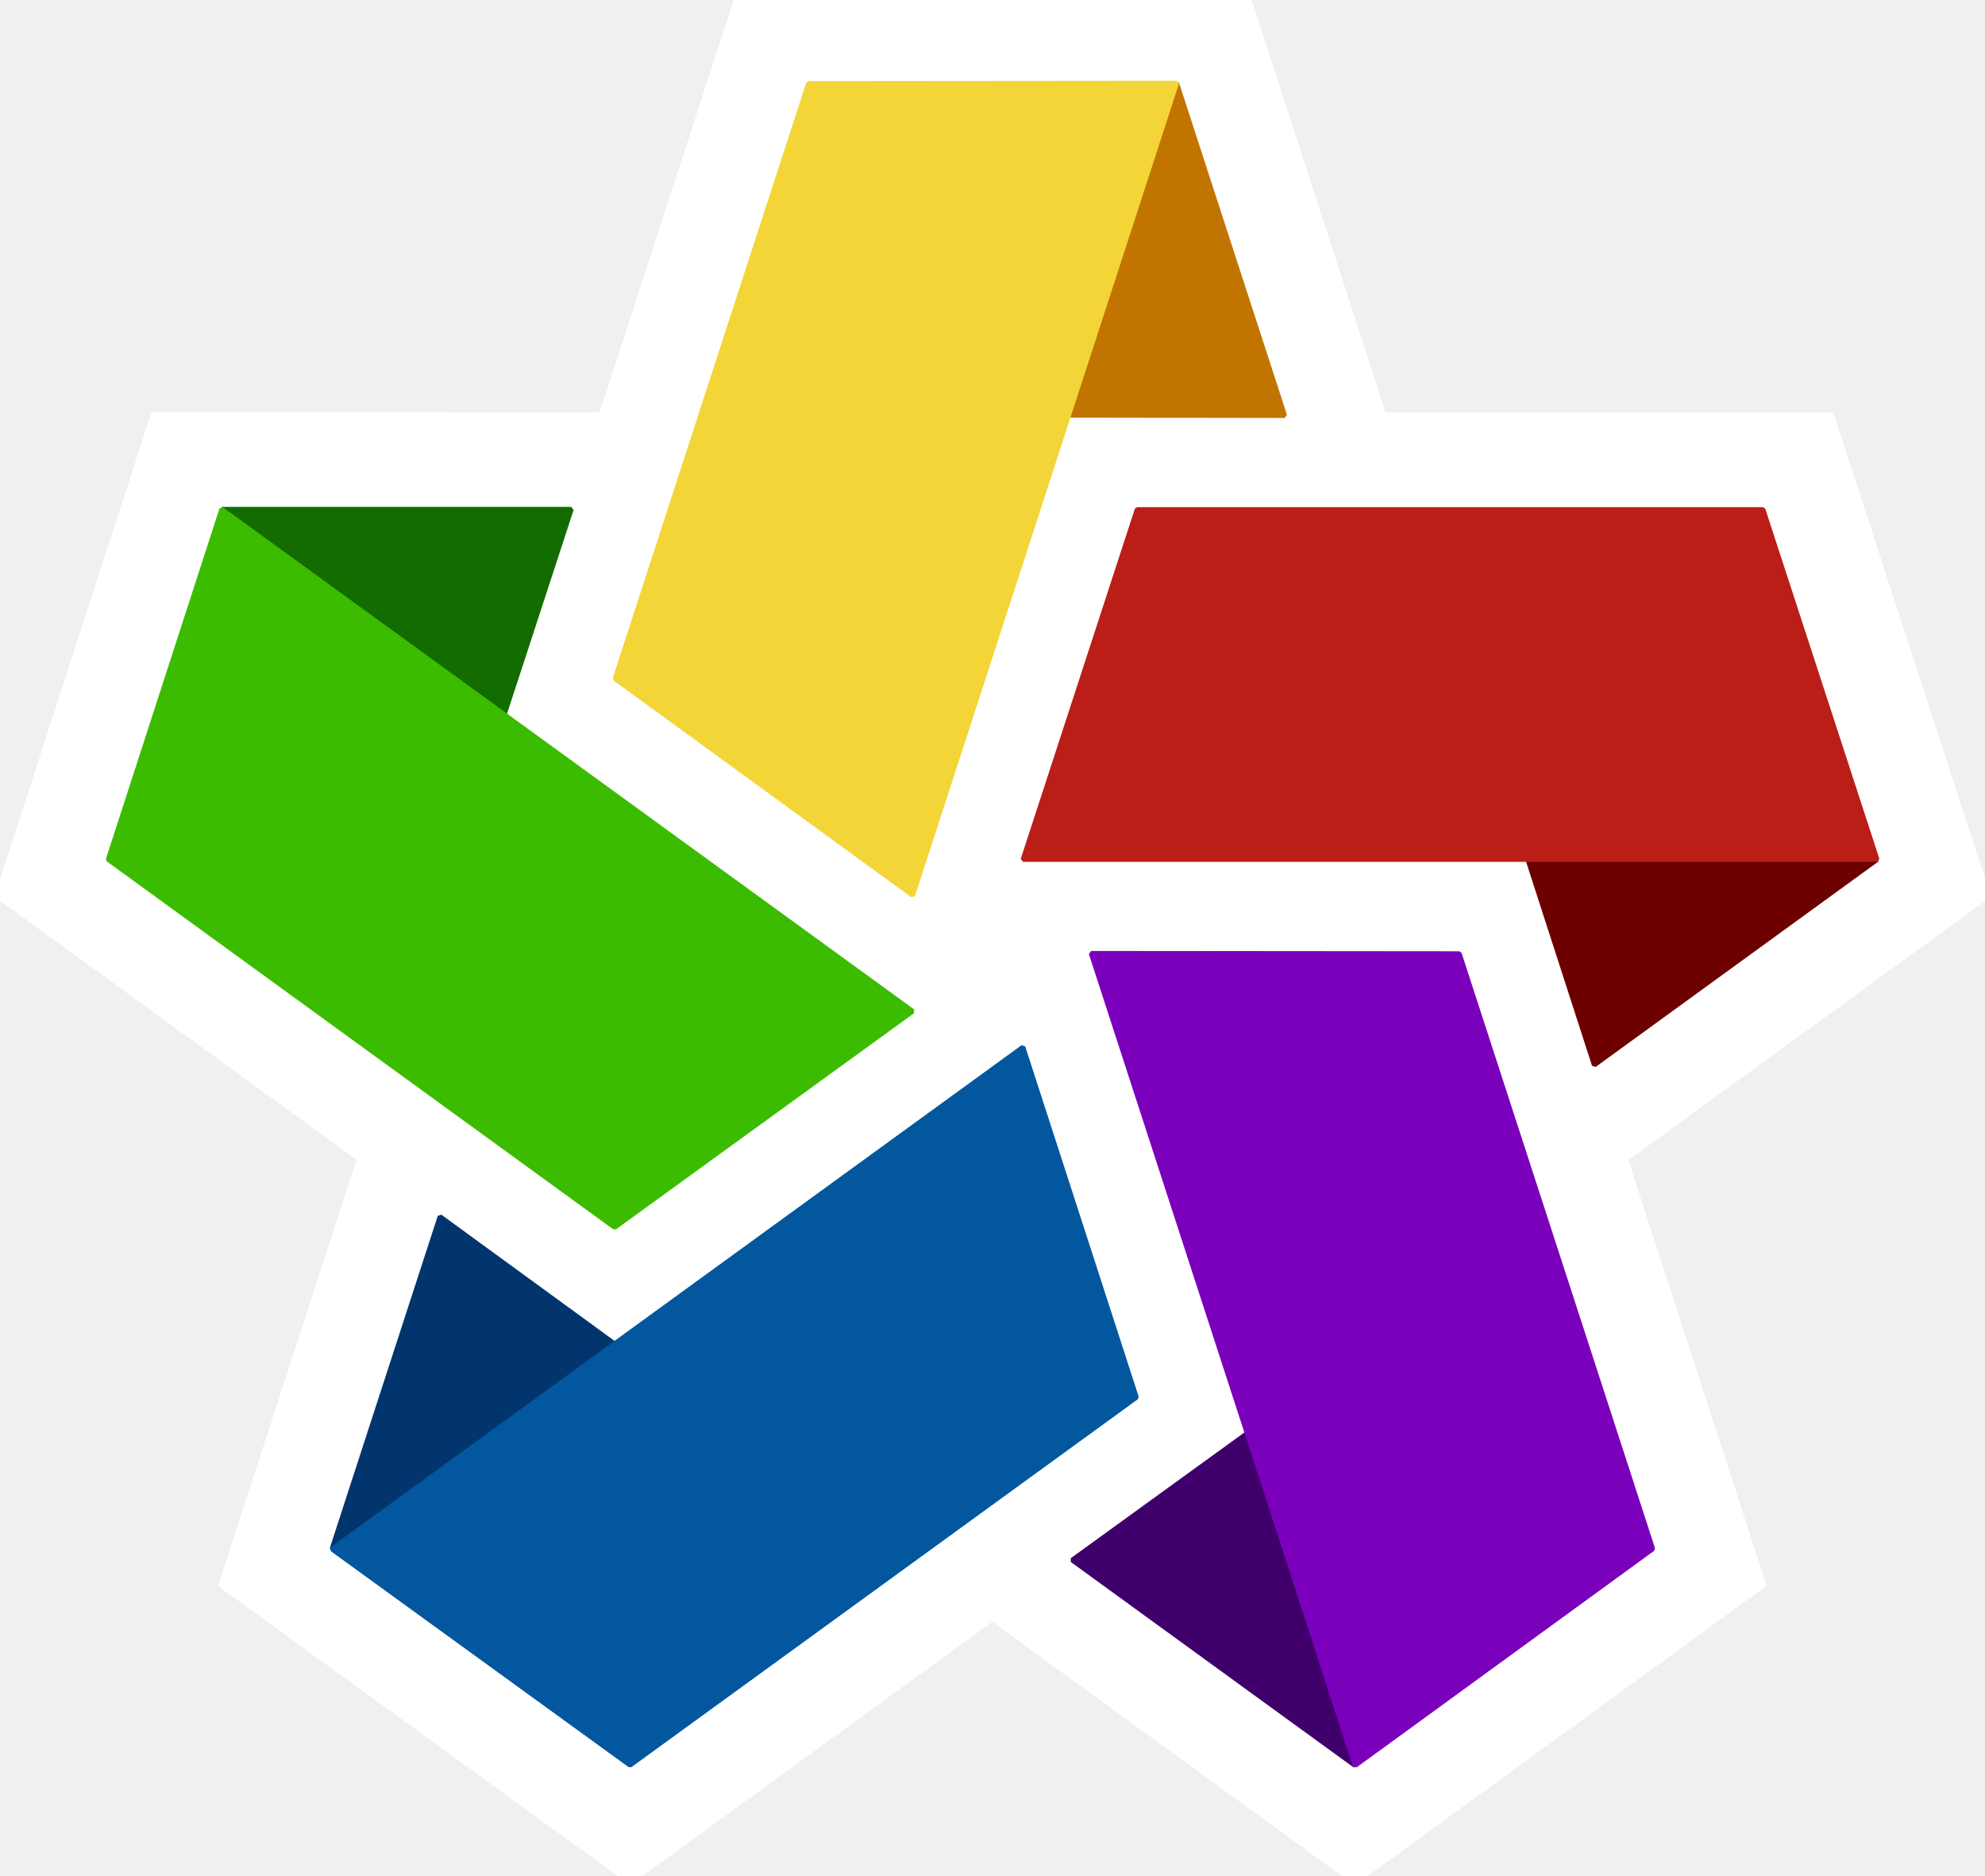
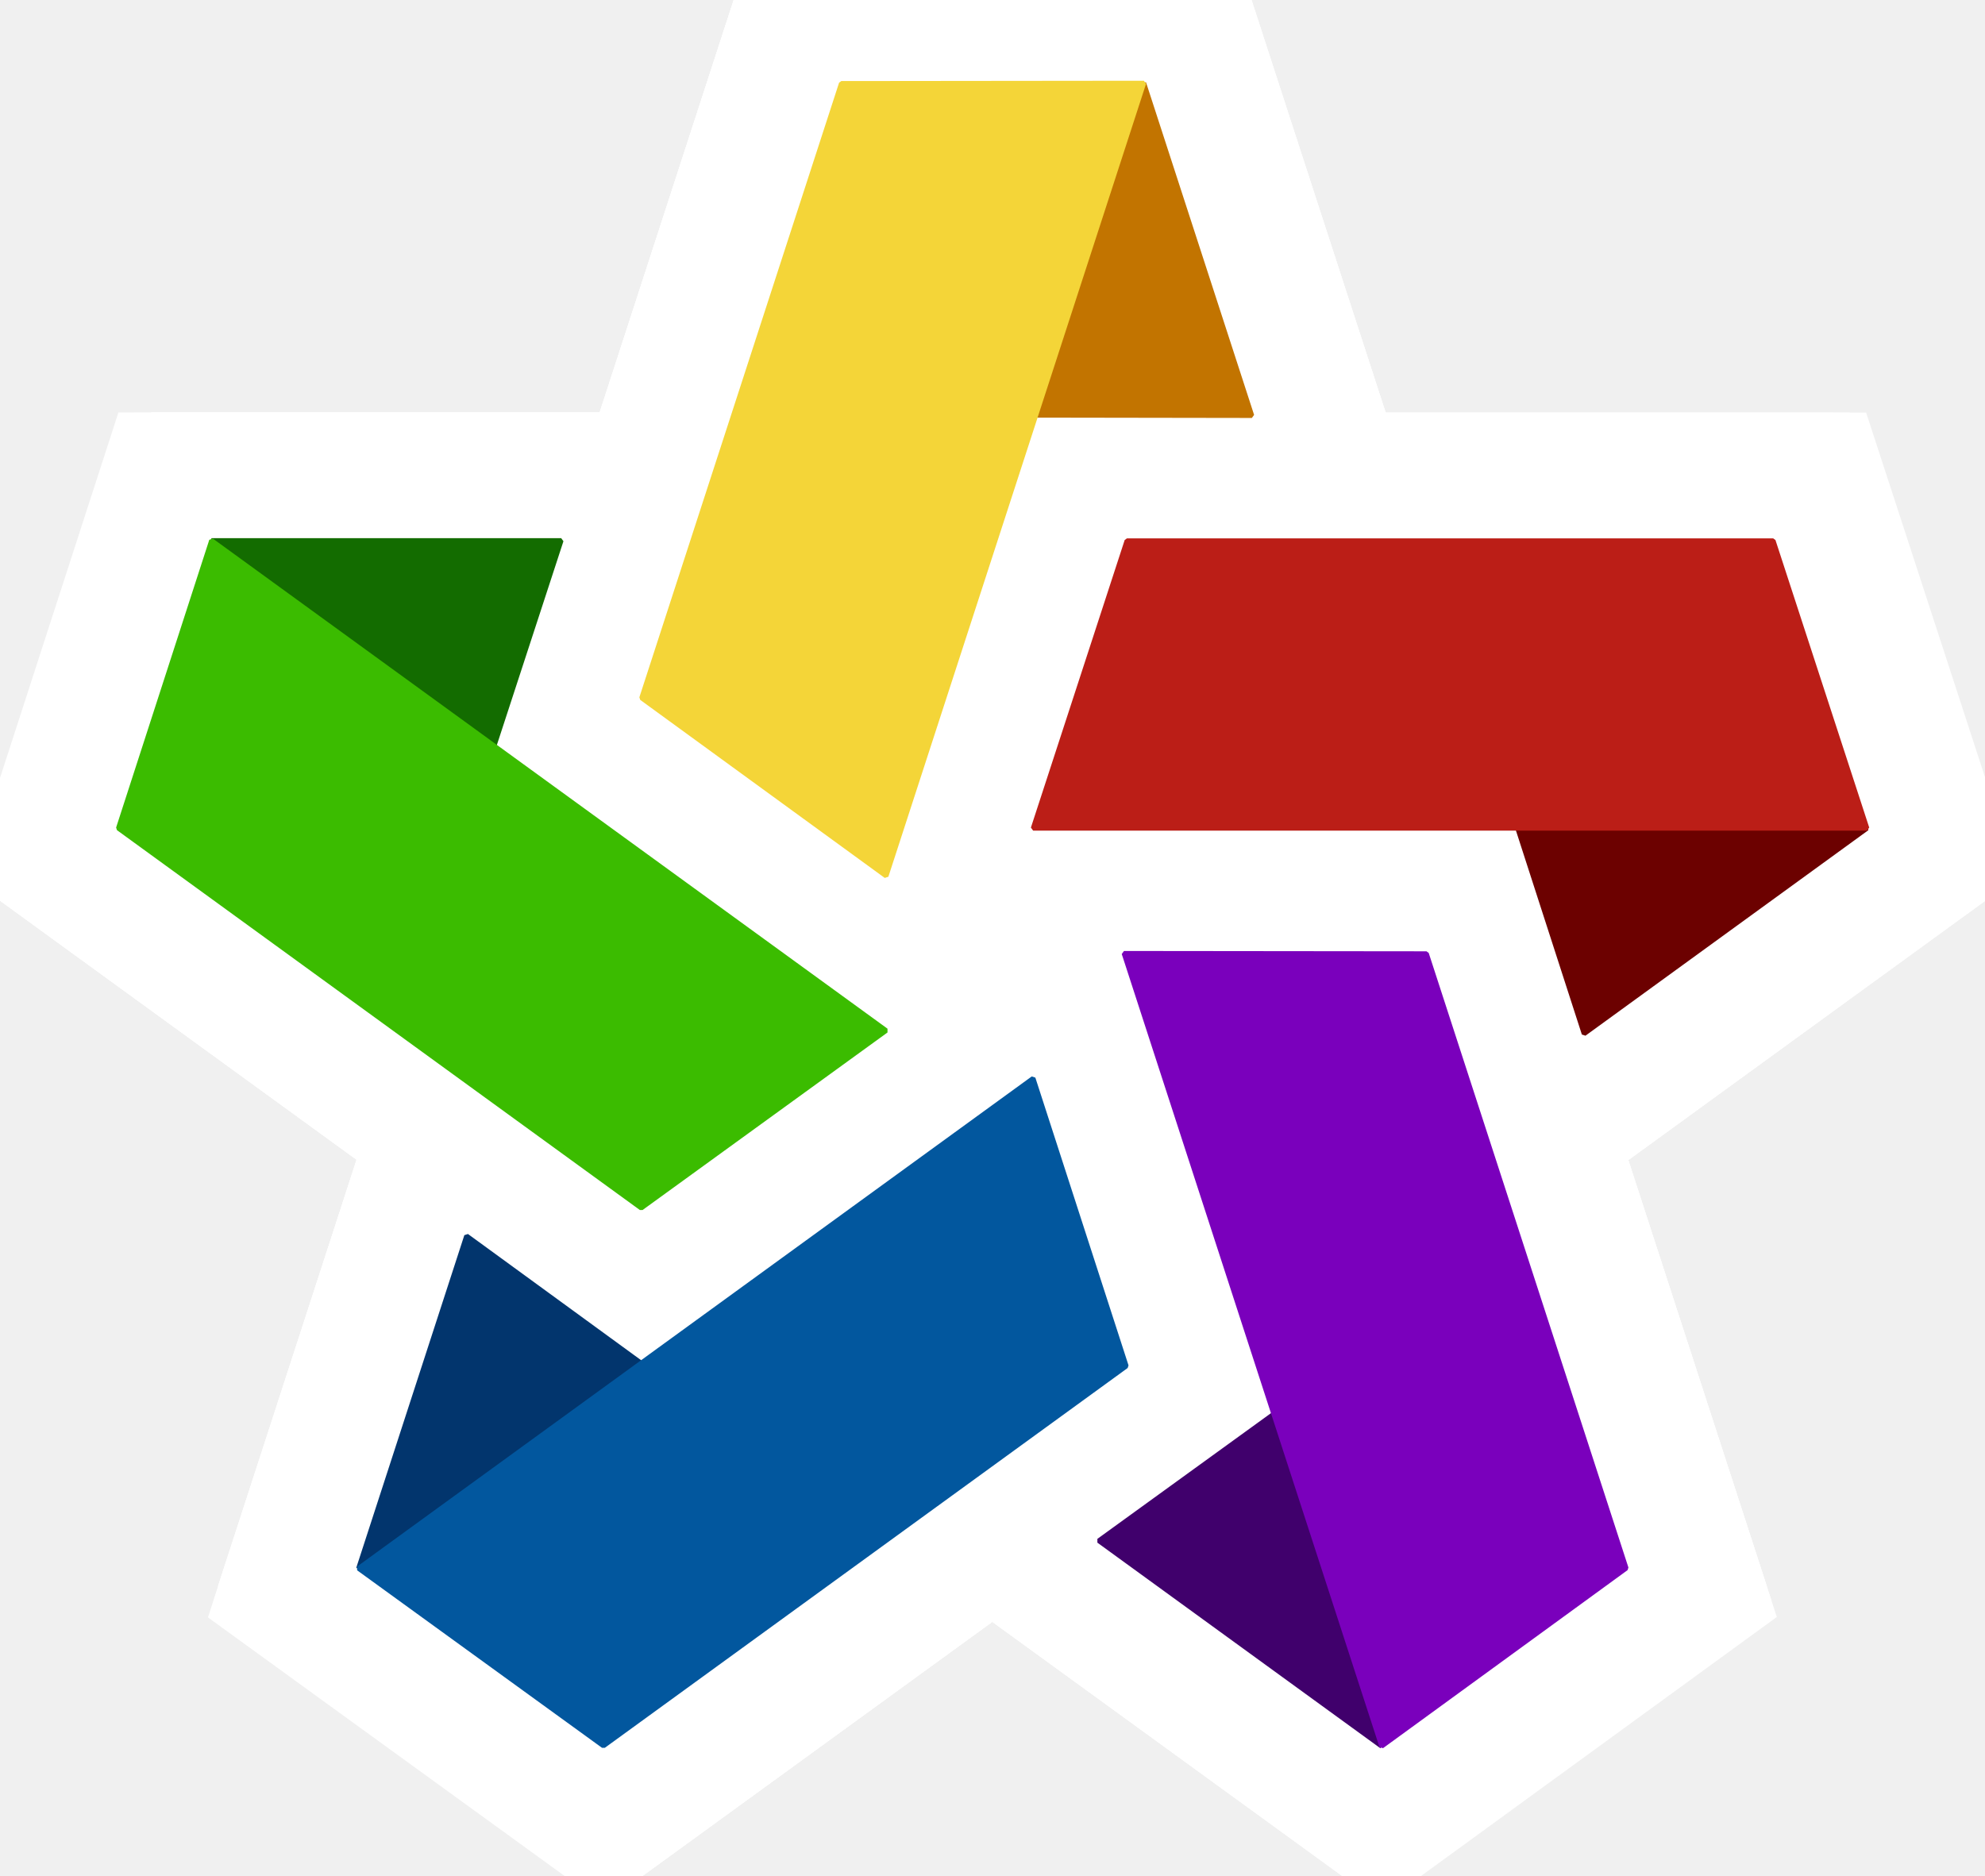
<svg xmlns="http://www.w3.org/2000/svg" xmlns:xlink="http://www.w3.org/1999/xlink" version="1.1" viewBox="-1270 -1220 2540 2400" width="100%" height="100%">
  <style type="text/css">
			.color &gt; :nth-child(1) {fill: #6c0100; stroke: #6c0100; stroke-width: 6; stroke-linejoin:bevel;} /* Red */
			.color &gt; :nth-child(2) {fill: #bb1e17; stroke: #bb1e17; stroke-width: 6; stroke-linejoin:bevel;}
			.color &gt; :nth-child(3) {fill: #40006c; stroke: #40006c; stroke-width: 6; stroke-linejoin:bevel;} /* Purple */
			.color &gt; :nth-child(4) {fill: #7A00bc; stroke: #7A00bc; stroke-width: 6; stroke-linejoin:bevel;}
			.color &gt; :nth-child(5) {fill: #02356d; stroke: #02356d; stroke-width: 6; stroke-linejoin:bevel;} /* Blue */
			.color &gt; :nth-child(6) {fill: #02579e; stroke: #02579e; stroke-width: 6; stroke-linejoin:bevel;}
			.color &gt; :nth-child(7) {fill: #136c00; stroke: #136c00; stroke-width: 6; stroke-linejoin:bevel;} /* Green */
			.color &gt; :nth-child(8) {fill: #3bbc00; stroke: #3bbc00; stroke-width: 6; stroke-linejoin:bevel;}
			.color &gt; :nth-child(9) {fill: #c27400; stroke: #c27400; stroke-width: 6; stroke-linejoin:bevel;} /* Yellow */
			.color &gt; :nth-child(10){fill: #f4d538; stroke: #f4d538; stroke-width: 6; stroke-linejoin:bevel;}
			.border &gt; * {fill: white; stroke: white; stroke-width: 8;}
			.m10 {display: none}
	</style>
  <defs>
    <polygon id="E10" points="  0, 0      224, -688   1052, -688   1256, -62    809, 263   724, 0    " />
    <polygon id="M10a" points=" 32, -100   191, -588    980, -588   1138, -100                        " />
    <polygon id="M10b" points="                                     1138, -100   777, 163   691, -100 " />
    <polygon id="E12" points="  0, 0      224, -688   1073, -688   1273, -74    809, 263   724, 0    " />
    <polygon id="M12a" points=" 39, -120   185, -568    986, -568   1132, -120                        " />
    <polygon id="M12b" points="                                     1132, -120   770, 143   685, -120 " />
+     <polygon id="E14" points="  0, 0      224, -688   1094, -688   1290, -87    809, 263   724, 0    " />
+     <polygon id="M14a" points=" 45, -140   178, -548    993, -548   1125, -140                        " />
+     <polygon id="M14b" points="                                     1125, -140   764, 123   678, -140 " />
+     <polygon id="E16" points="  0, 0      224, -688   1115, -688   1307, -99    809, 263   724, 0    " />
+     <polygon id="M16a" points=" 52, -160   172, -528    999, -528   1119, -160                        " />
+     <polygon id="M16b" points="                                     1119, -160   757, 103   672, -160 " />
  </defs>
  <g class="logo m10">
    <g class="border">
      <use xlink:href="#E10" transform="rotate(0)" />
      <use xlink:href="#E10" transform="rotate(72)" />
      <use xlink:href="#E10" transform="rotate(144)" />
      <use xlink:href="#E10" transform="rotate(216)" />
      <use xlink:href="#E10" transform="rotate(288)" />
    </g>
    <g class="color">
      <use xlink:href="#M10b" transform="rotate(0)" />
      <use xlink:href="#M10a" transform="rotate(0)" />
      <use xlink:href="#M10b" transform="rotate(72)" />
      <use xlink:href="#M10a" transform="rotate(72)" />
      <use xlink:href="#M10b" transform="rotate(144)" />
      <use xlink:href="#M10a" transform="rotate(144)" />
      <use xlink:href="#M10b" transform="rotate(216)" />
      <use xlink:href="#M10a" transform="rotate(216)" />
      <use xlink:href="#M10b" transform="rotate(288)" />
      <use xlink:href="#M10a" transform="rotate(288)" />
    </g>
  </g>
  <g class="logo m12">
    <g class="border">
      <use xlink:href="#E12" transform="rotate(0)" />
      <use xlink:href="#E12" transform="rotate(72)" />
      <use xlink:href="#E12" transform="rotate(144)" />
      <use xlink:href="#E12" transform="rotate(216)" />
      <use xlink:href="#E12" transform="rotate(288)" />
    </g>
    <g class="color">
      <use xlink:href="#M12b" transform="rotate(0)" />
      <use xlink:href="#M12a" transform="rotate(0)" />
      <use xlink:href="#M12b" transform="rotate(72)" />
      <use xlink:href="#M12a" transform="rotate(72)" />
      <use xlink:href="#M12b" transform="rotate(144)" />
      <use xlink:href="#M12a" transform="rotate(144)" />
      <use xlink:href="#M12b" transform="rotate(216)" />
      <use xlink:href="#M12a" transform="rotate(216)" />
      <use xlink:href="#M12b" transform="rotate(288)" />
      <use xlink:href="#M12a" transform="rotate(288)" />
    </g>
  </g>
+   <g class="logo m14">
+     <g class="border">
+       <use xlink:href="#E14" transform="rotate(0)" />
+       <use xlink:href="#E14" transform="rotate(72)" />
+       <use xlink:href="#E14" transform="rotate(144)" />
+       <use xlink:href="#E14" transform="rotate(216)" />
+       <use xlink:href="#E14" transform="rotate(288)" />
+     </g>
+     <g class="color">
+       <use xlink:href="#M14b" transform="rotate(0)" />
+       <use xlink:href="#M14a" transform="rotate(0)" />
+       <use xlink:href="#M14b" transform="rotate(72)" />
+       <use xlink:href="#M14a" transform="rotate(72)" />
+       <use xlink:href="#M14b" transform="rotate(144)" />
+       <use xlink:href="#M14a" transform="rotate(144)" />
+       <use xlink:href="#M14b" transform="rotate(216)" />
+       <use xlink:href="#M14a" transform="rotate(216)" />
+       <use xlink:href="#M14b" transform="rotate(288)" />
+       <use xlink:href="#M14a" transform="rotate(288)" />
+     </g>
+   </g>
+   <g class="logo m16">
+     <g class="border" filter="url(#shadow)">
+       <use xlink:href="#E16" transform="rotate(0)" />
+       <use xlink:href="#E16" transform="rotate(72)" />
+       <use xlink:href="#E16" transform="rotate(144)" />
+       <use xlink:href="#E16" transform="rotate(216)" />
+       <use xlink:href="#E16" transform="rotate(288)" />
+     </g>
+     <g class="color">
+       <use xlink:href="#M16b" transform="rotate(0)" />
+       <use xlink:href="#M16a" transform="rotate(0)" />
+       <use xlink:href="#M16b" transform="rotate(72)" />
+       <use xlink:href="#M16a" transform="rotate(72)" />
+       <use xlink:href="#M16b" transform="rotate(144)" />
+       <use xlink:href="#M16a" transform="rotate(144)" />
+       <use xlink:href="#M16b" transform="rotate(216)" />
+       <use xlink:href="#M16a" transform="rotate(216)" />
+       <use xlink:href="#M16b" transform="rotate(288)" />
+       <use xlink:href="#M16a" transform="rotate(288)" />
+     </g>
+   </g>
</svg>
